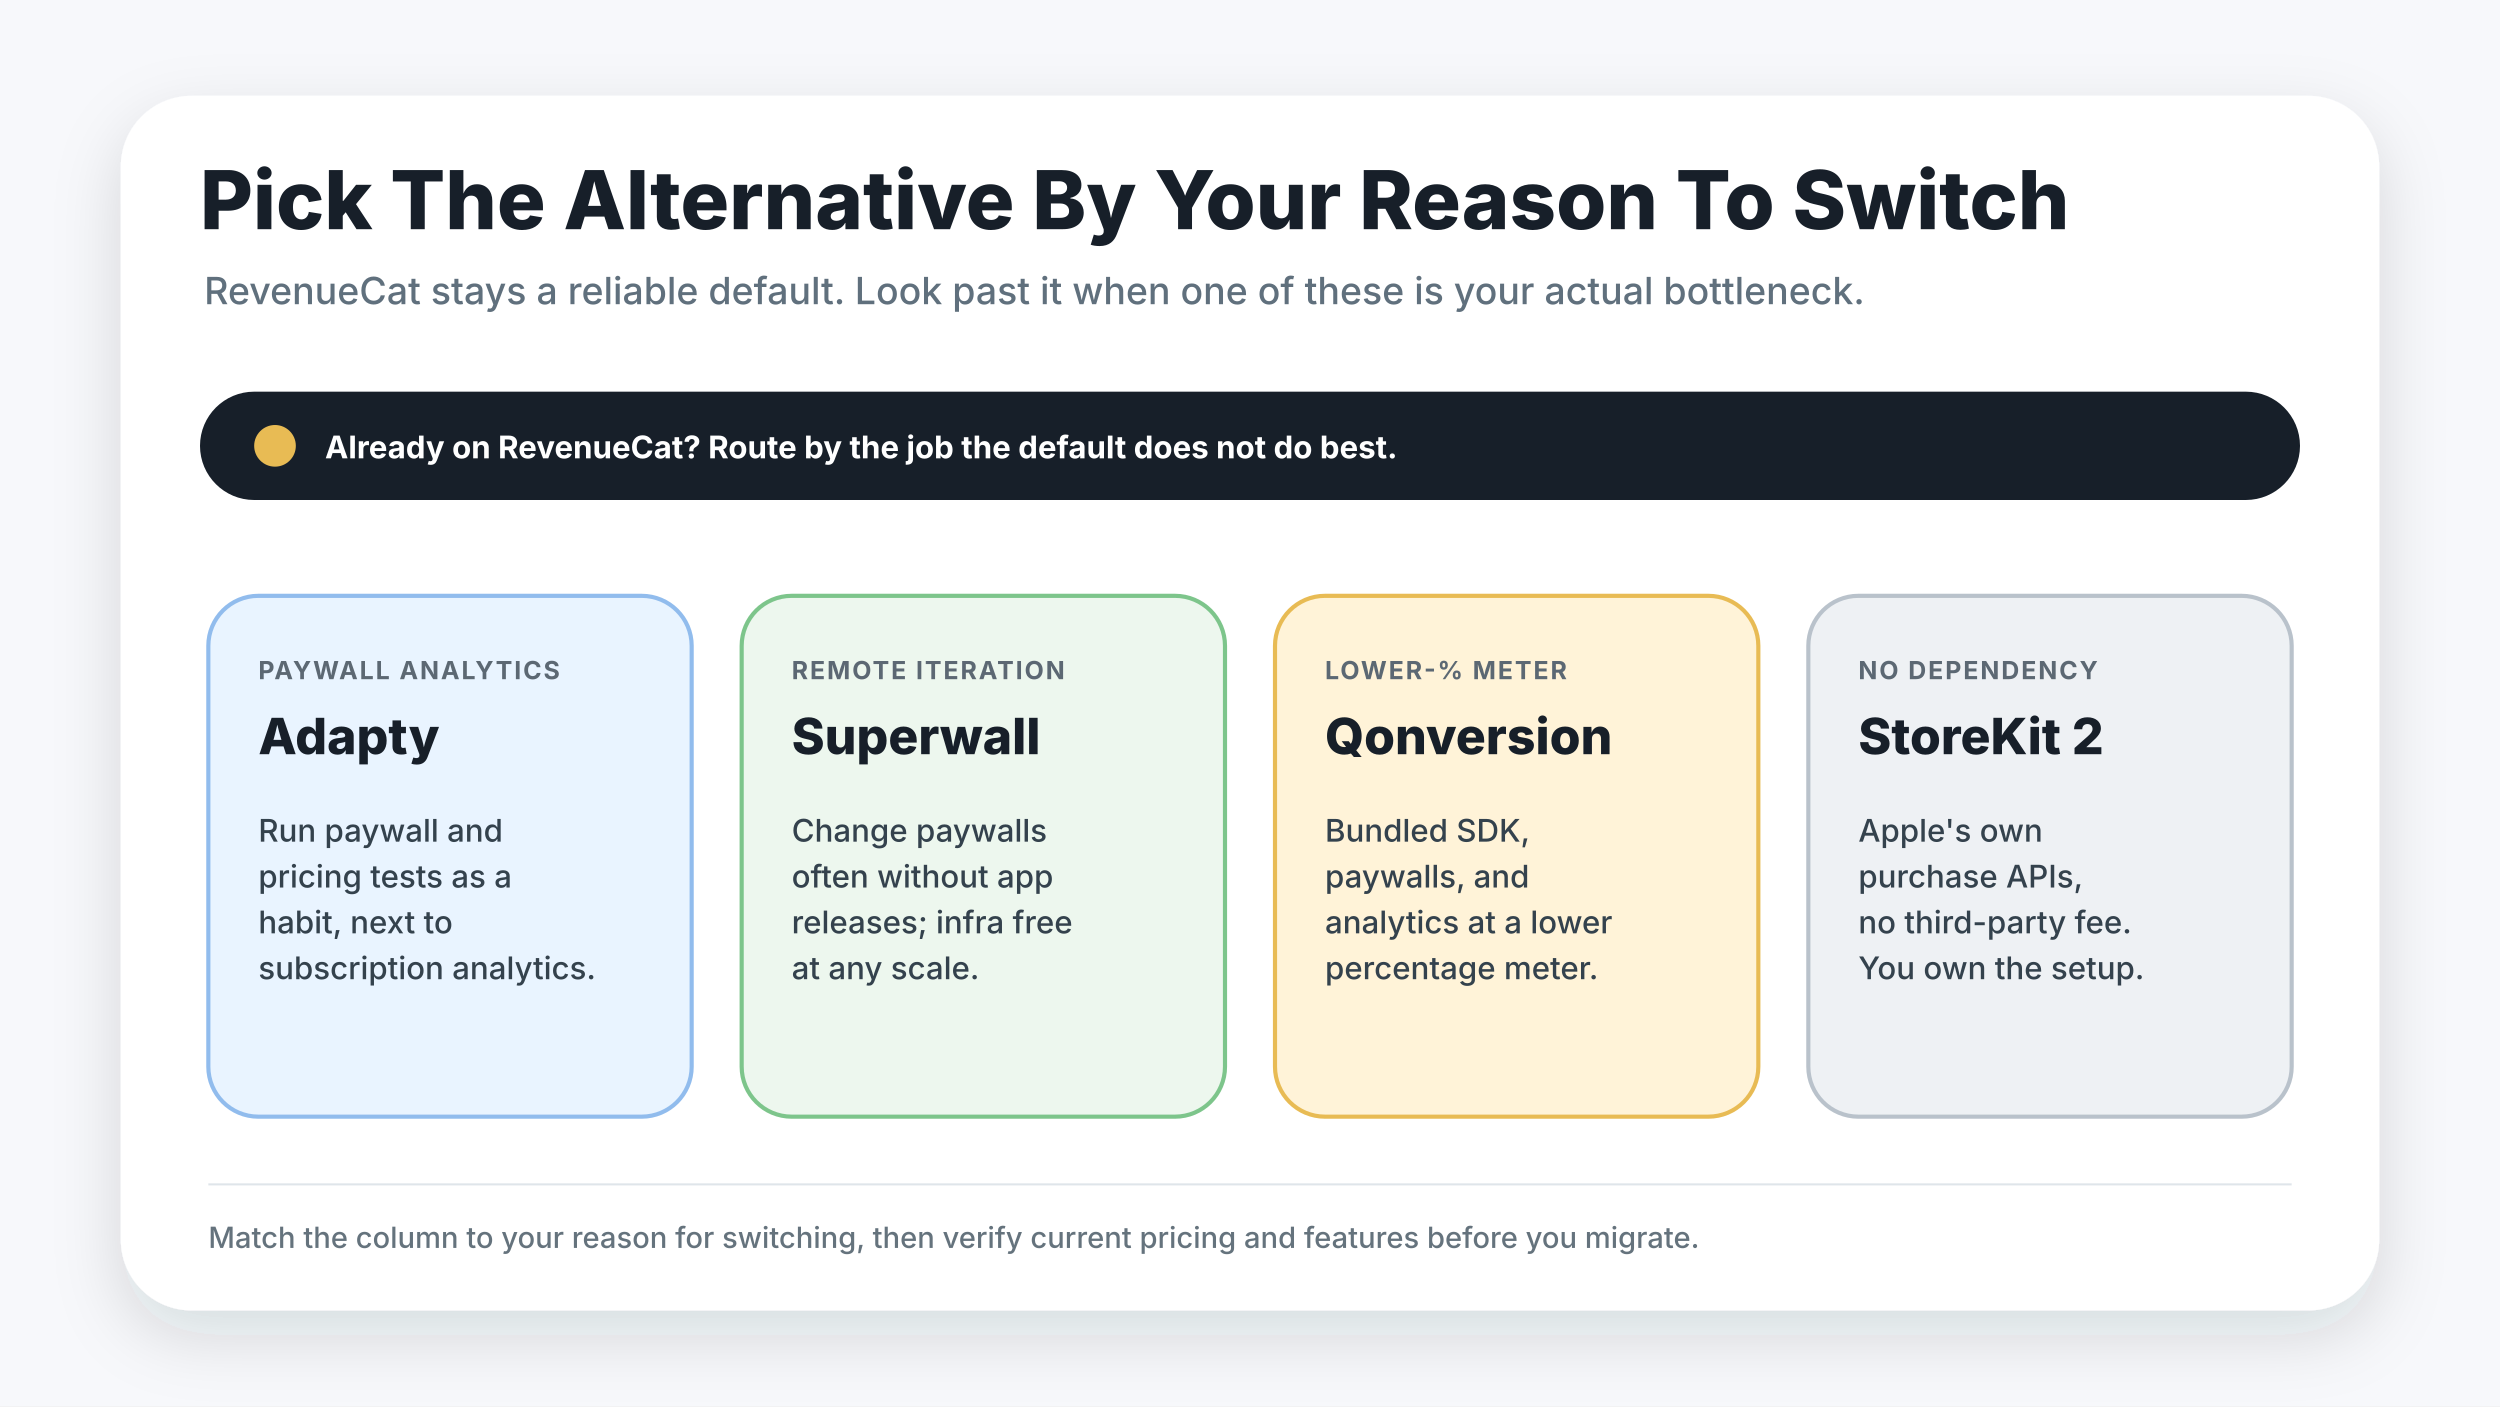
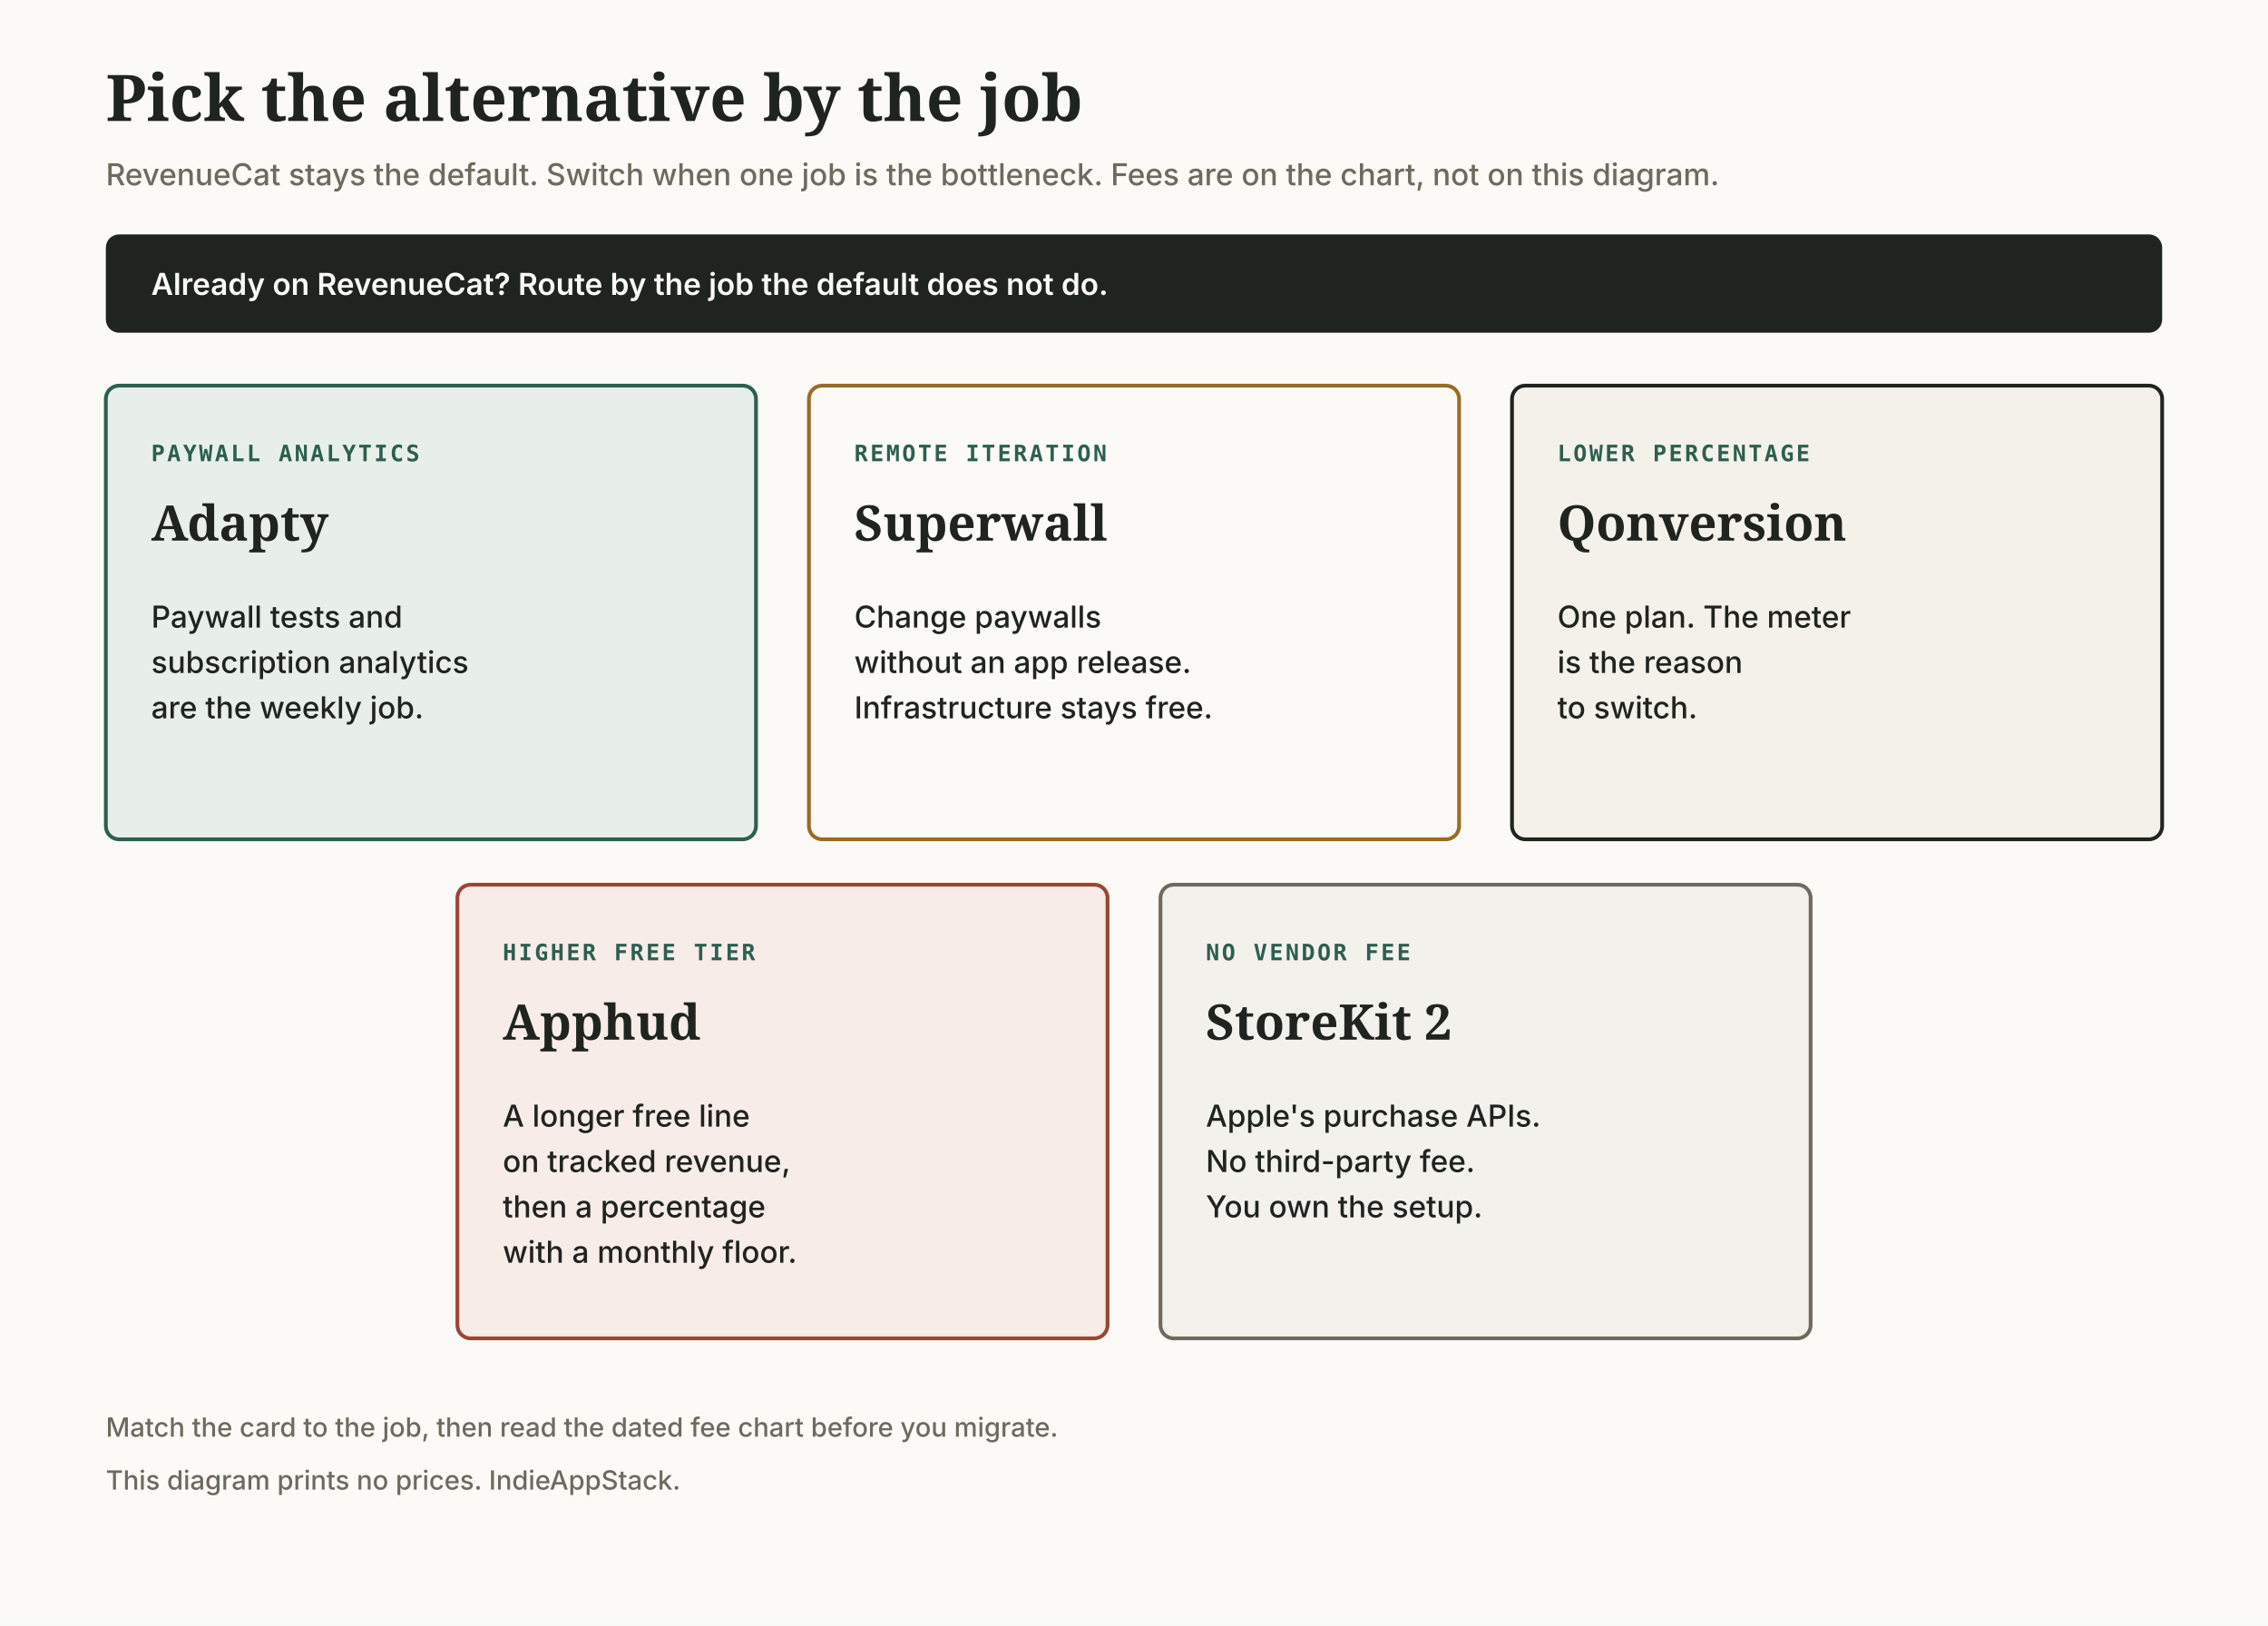
- <svg xmlns="http://www.w3.org/2000/svg" width="1200" height="675" viewBox="0 0 1200 675" role="img" aria-labelledby="title desc">
+ <svg xmlns="http://www.w3.org/2000/svg" width="1200" height="860" viewBox="0 0 1200 860" role="img" aria-labelledby="title desc">
  <defs>
-     <filter id="shadow" x="-20%" y="-20%" width="140%" height="140%">
-       <feDropShadow dx="0" dy="12" stdDeviation="16" flood-color="#1b2430" flood-opacity="0.14" />
-     </filter>
    <style>
-       .bg { fill: #f7f8fb; }
-       .title { font: 760 39px Inter, ui-sans-serif, system-ui, -apple-system, BlinkMacSystemFont, "Segoe UI", sans-serif; fill: #171f29; }
-       .subtitle { font: 500 18px Inter, ui-sans-serif, system-ui, -apple-system, BlinkMacSystemFont, "Segoe UI", sans-serif; fill: #60707d; }
-       .tool { font: 760 24px Inter, ui-sans-serif, system-ui, -apple-system, BlinkMacSystemFont, "Segoe UI", sans-serif; fill: #171f29; }
-       .role { font: 700 12px Inter, ui-sans-serif, system-ui, -apple-system, BlinkMacSystemFont, "Segoe UI", sans-serif; fill: #5c6873; letter-spacing: 0.9px; }
-       .copy { font: 520 15px Inter, ui-sans-serif, system-ui, -apple-system, BlinkMacSystemFont, "Segoe UI", sans-serif; fill: #34424d; }
-       .small { font: 520 14px Inter, ui-sans-serif, system-ui, -apple-system, BlinkMacSystemFont, "Segoe UI", sans-serif; fill: #65737d; }
-       .base { font: 700 15px Inter, ui-sans-serif, system-ui, -apple-system, BlinkMacSystemFont, "Segoe UI", sans-serif; fill: #ffffff; }
+       .bg { fill: #fbfaf7; }
+       .title { font: 600 34px "Source Serif 4", Georgia, serif; fill: #20241f; }
+       .subtitle { font: 500 16px Inter, -apple-system, BlinkMacSystemFont, "Segoe UI", sans-serif; fill: #6e6a5e; }
+       .tool { font: 600 26px "Source Serif 4", Georgia, serif; fill: #20241f; }
+       .role { font: 700 12px ui-monospace, "SF Mono", Menlo, Consolas, monospace; fill: #2c5f4f; letter-spacing: 1.2px; }
+       .copy { font: 500 16px Inter, -apple-system, BlinkMacSystemFont, "Segoe UI", sans-serif; fill: #20241f; }
+       .base { font: 600 16px Inter, -apple-system, BlinkMacSystemFont, "Segoe UI", sans-serif; fill: #fbfaf7; }
+       .foot { font: 500 14px Inter, -apple-system, BlinkMacSystemFont, "Segoe UI", sans-serif; fill: #6e6a5e; }
    </style>
  </defs>
-   <rect class="bg" width="1200" height="675" />
-   <rect x="58" y="46" width="1084" height="583" rx="34" fill="#ffffff" filter="url(#shadow)" />
-   <text x="96" y="110" class="title">Pick The Alternative By Your Reason To Switch</text>
-   <text x="98" y="146" class="subtitle">RevenueCat stays a reliable default. Look past it when one of these is your actual bottleneck.</text>
-   <rect x="96" y="188" width="1008" height="52" rx="26" fill="#171f29" />
-   <circle cx="132" cy="214" r="10" fill="#e8bb54" />
-   <text x="156" y="220" class="base">Already on RevenueCat? Route by the job the default does not do best.</text>
-   <rect x="100" y="286" width="232" height="250" rx="24" fill="#e9f4ff" stroke="#91bced" stroke-width="2" />
-   <text x="124" y="326" class="role">PAYWALL ANALYTICS</text>
-   <text x="124" y="362" class="tool">Adapty</text>
-   <text x="124" y="404" class="copy">Run paywall and</text>
-   <text x="124" y="426" class="copy">pricing tests as a</text>
-   <text x="124" y="448" class="copy">habit, next to</text>
-   <text x="124" y="470" class="copy">subscription analytics.</text>
-   <rect x="356" y="286" width="232" height="250" rx="24" fill="#edf7ee" stroke="#7dc58b" stroke-width="2" />
-   <text x="380" y="326" class="role">REMOTE ITERATION</text>
-   <text x="380" y="362" class="tool">Superwall</text>
-   <text x="380" y="404" class="copy">Change paywalls</text>
-   <text x="380" y="426" class="copy">often without app</text>
-   <text x="380" y="448" class="copy">releases; infra free</text>
-   <text x="380" y="470" class="copy">at any scale.</text>
-   <rect x="612" y="286" width="232" height="250" rx="24" fill="#fff3d8" stroke="#e8bb54" stroke-width="2" />
-   <text x="636" y="326" class="role">LOWER-% METER</text>
-   <text x="636" y="362" class="tool">Qonversion</text>
-   <text x="636" y="404" class="copy">Bundled SDK,</text>
-   <text x="636" y="426" class="copy">paywalls, and</text>
-   <text x="636" y="448" class="copy">analytics at a lower</text>
-   <text x="636" y="470" class="copy">percentage meter.</text>
-   <rect x="868" y="286" width="232" height="250" rx="24" fill="#eef1f4" stroke="#b9c2cb" stroke-width="2" />
-   <text x="892" y="326" class="role">NO DEPENDENCY</text>
-   <text x="892" y="362" class="tool">StoreKit 2</text>
-   <text x="892" y="404" class="copy">Apple's own</text>
-   <text x="892" y="426" class="copy">purchase APIs,</text>
-   <text x="892" y="448" class="copy">no third-party fee.</text>
-   <text x="892" y="470" class="copy">You own the setup.</text>
-   <rect x="100" y="568" width="1000" height="1" fill="#dfe5ea" />
-   <text x="100" y="599" class="small">Match the column to your reason for switching, then verify current pricing and features before you migrate.</text>
+   <rect class="bg" width="1200" height="860" />
+   <text x="56" y="64" class="title">Pick the alternative by the job</text>
+   <text x="56" y="98" class="subtitle">RevenueCat stays the default. Switch when one job is the bottleneck. Fees are on the chart, not on this diagram.</text>
+   <rect x="56" y="124" width="1088" height="52" rx="7" fill="#20241f" />
+   <text x="80" y="156" class="base">Already on RevenueCat? Route by the job the default does not do.</text>
+   <rect x="56" y="204" width="344" height="240" rx="7" fill="#e8efea" stroke="#2c5f4f" stroke-width="2" />
+   <text x="80" y="244" class="role">PAYWALL ANALYTICS</text>
+   <text x="80" y="286" class="tool">Adapty</text>
+   <text x="80" y="332" class="copy">Paywall tests and</text>
+   <text x="80" y="356" class="copy">subscription analytics</text>
+   <text x="80" y="380" class="copy">are the weekly job.</text>
+   <rect x="428" y="204" width="344" height="240" rx="7" fill="#fbfaf7" stroke="#9a6b23" stroke-width="2" />
+   <text x="452" y="244" class="role">REMOTE ITERATION</text>
+   <text x="452" y="286" class="tool">Superwall</text>
+   <text x="452" y="332" class="copy">Change paywalls</text>
+   <text x="452" y="356" class="copy">without an app release.</text>
+   <text x="452" y="380" class="copy">Infrastructure stays free.</text>
+   <rect x="800" y="204" width="344" height="240" rx="7" fill="#f4f1ea" stroke="#20241f" stroke-width="2" />
+   <text x="824" y="244" class="role">LOWER PERCENTAGE</text>
+   <text x="824" y="286" class="tool">Qonversion</text>
+   <text x="824" y="332" class="copy">One plan. The meter</text>
+   <text x="824" y="356" class="copy">is the reason</text>
+   <text x="824" y="380" class="copy">to switch.</text>
+   <rect x="242" y="468" width="344" height="240" rx="7" fill="#f8ece9" stroke="#9e4434" stroke-width="2" />
+   <text x="266" y="508" class="role">HIGHER FREE TIER</text>
+   <text x="266" y="550" class="tool">Apphud</text>
+   <text x="266" y="596" class="copy">A longer free line</text>
+   <text x="266" y="620" class="copy">on tracked revenue,</text>
+   <text x="266" y="644" class="copy">then a percentage</text>
+   <text x="266" y="668" class="copy">with a monthly floor.</text>
+   <rect x="614" y="468" width="344" height="240" rx="7" fill="#f3f1ec" stroke="#6e6a5e" stroke-width="2" />
+   <text x="638" y="508" class="role">NO VENDOR FEE</text>
+   <text x="638" y="550" class="tool">StoreKit 2</text>
+   <text x="638" y="596" class="copy">Apple's purchase APIs.</text>
+   <text x="638" y="620" class="copy">No third-party fee.</text>
+   <text x="638" y="644" class="copy">You own the setup.</text>
+   <text x="56" y="760" class="foot">Match the card to the job, then read the dated fee chart before you migrate.</text>
+   <text x="56" y="788" class="foot">This diagram prints no prices. IndieAppStack.</text>
</svg>
